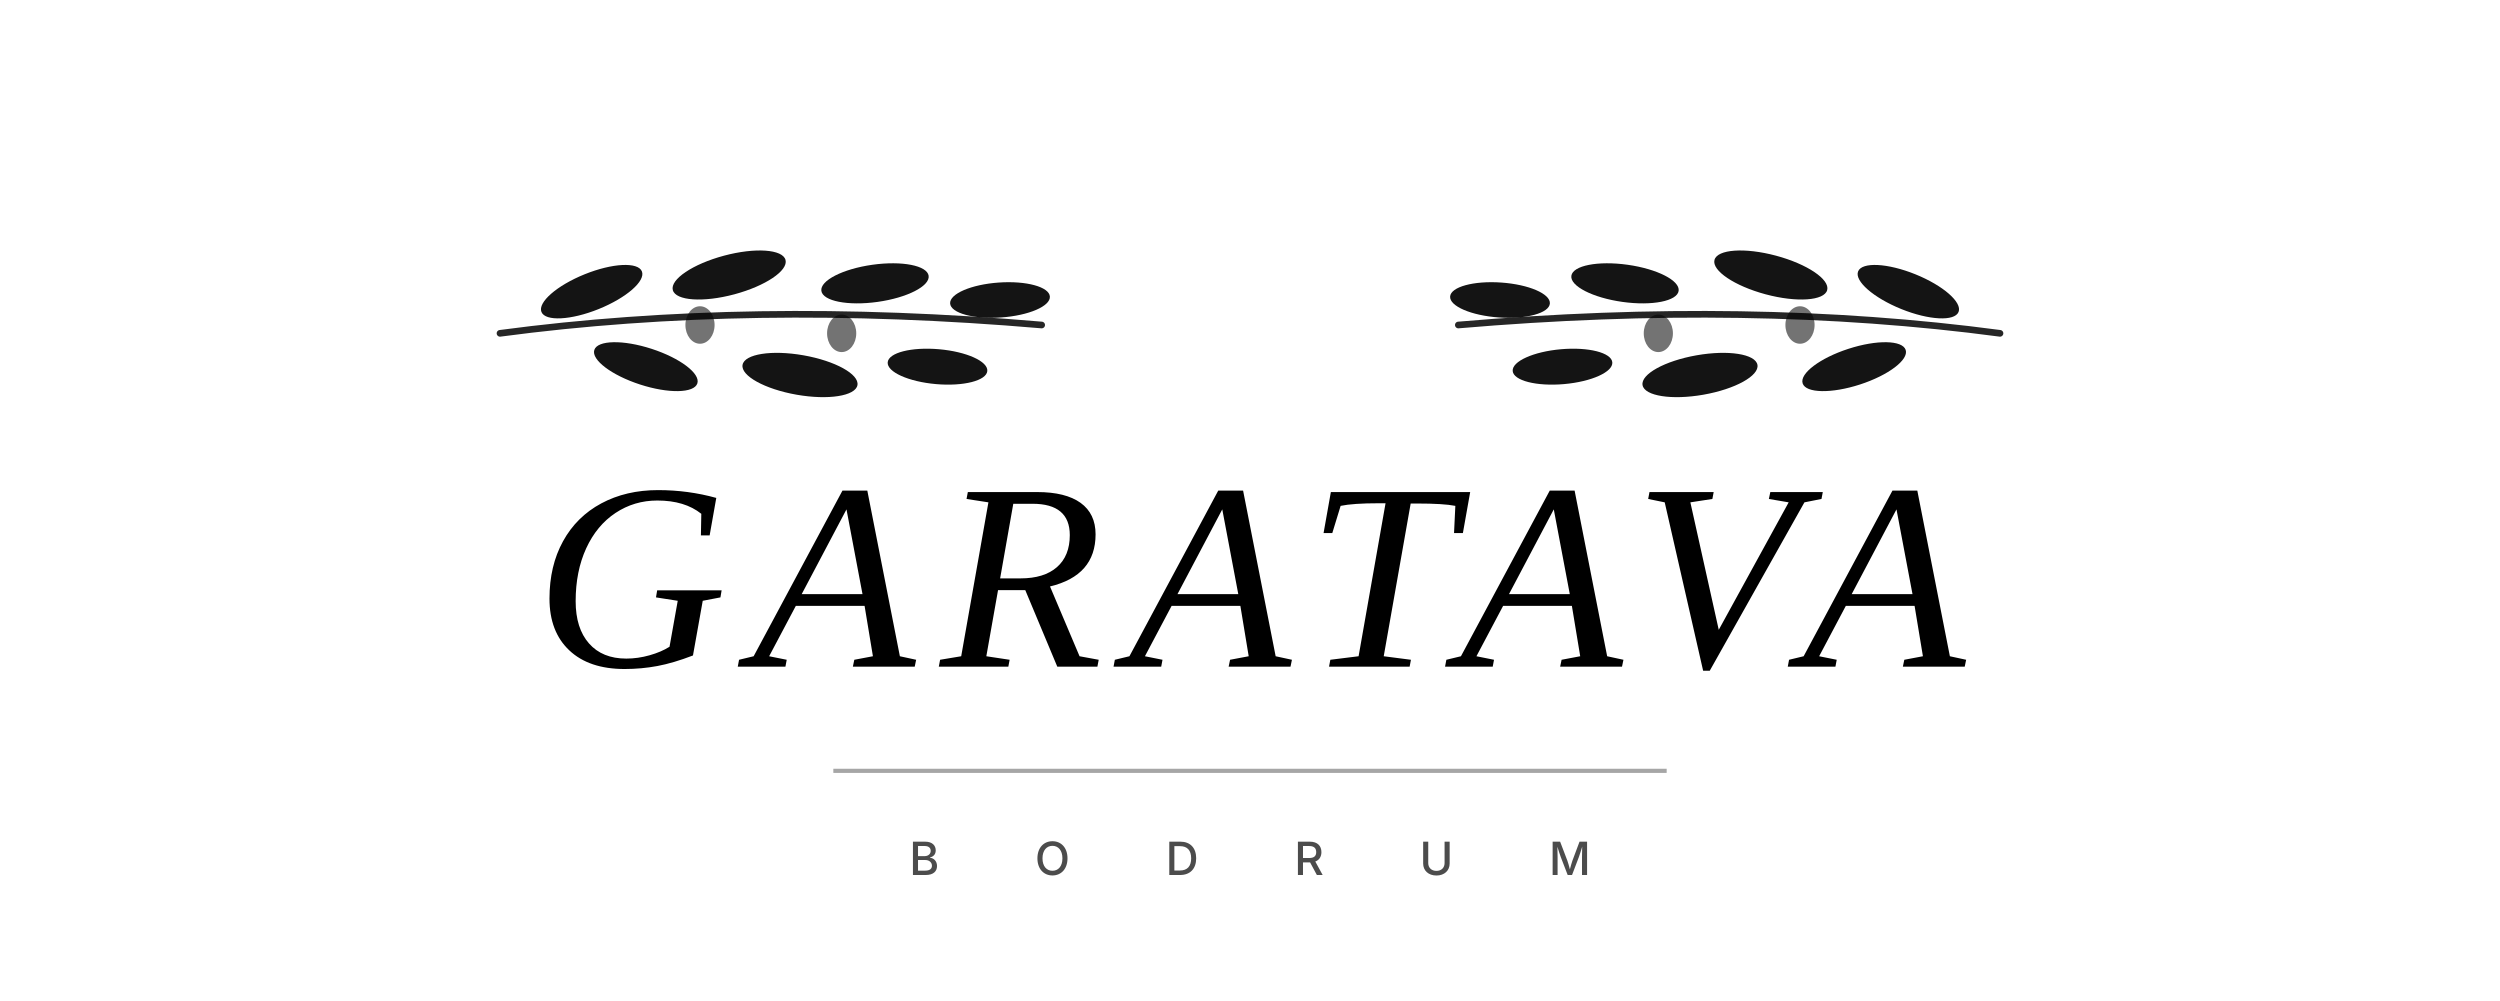
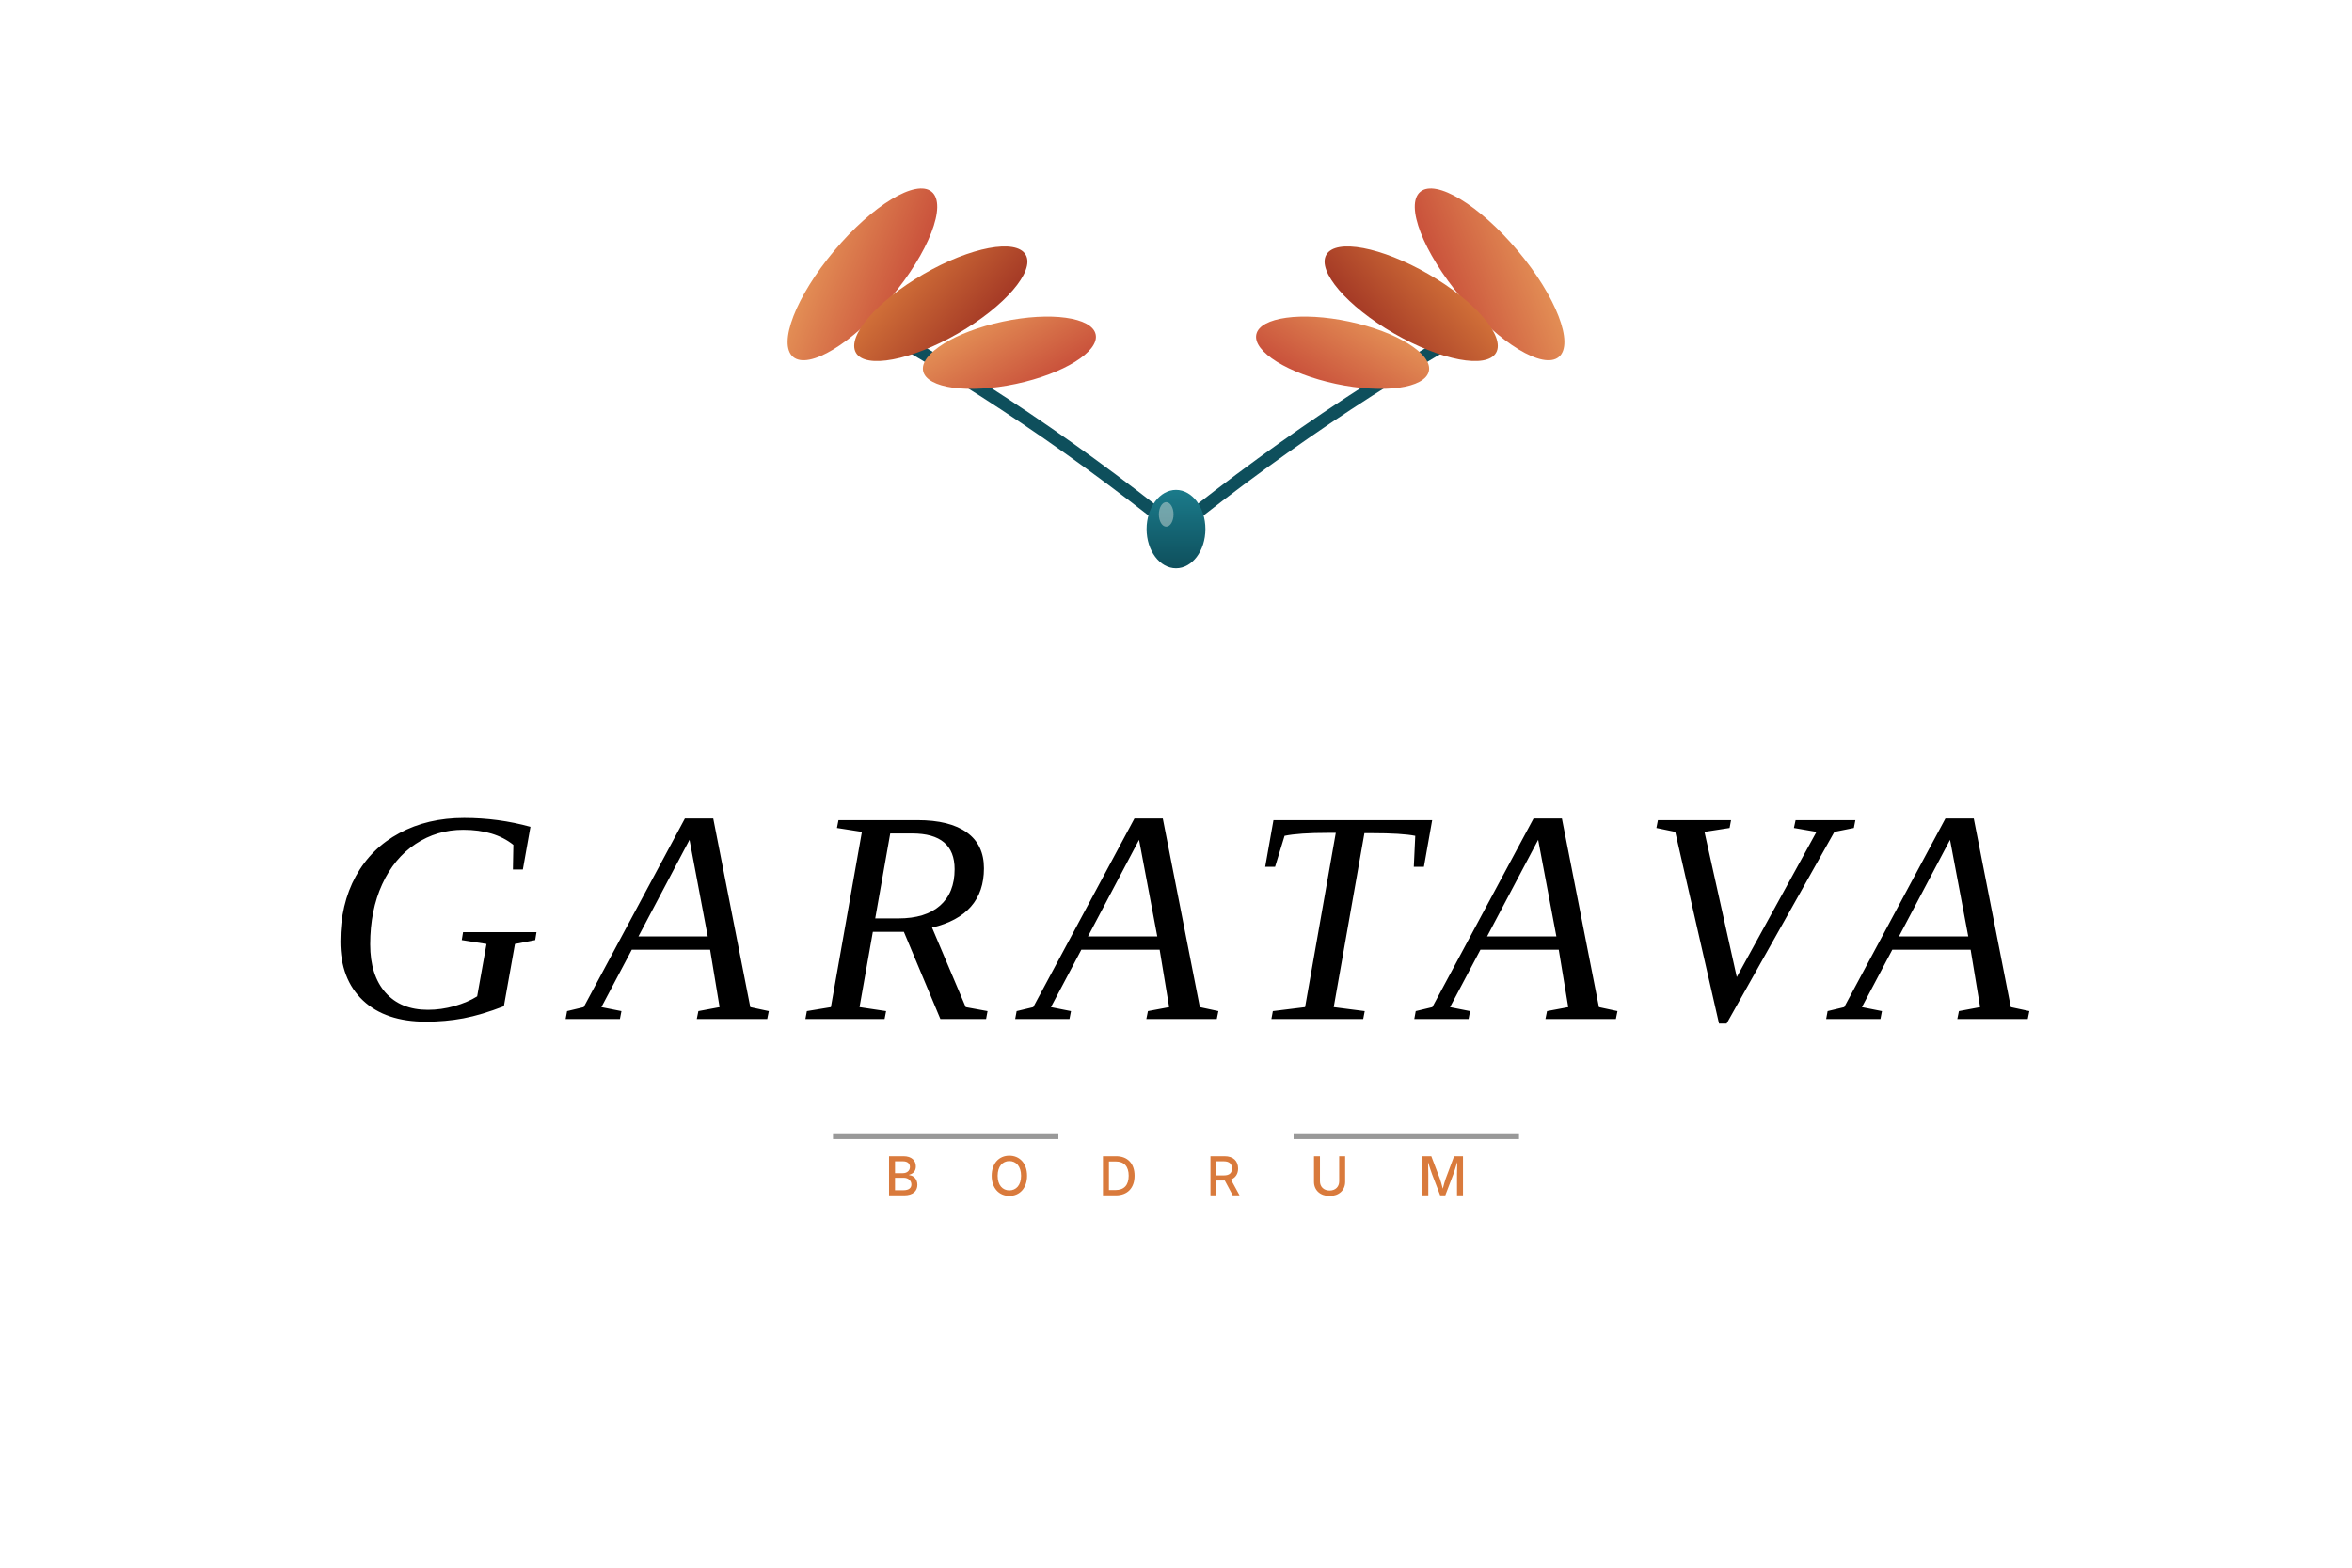
- <svg xmlns="http://www.w3.org/2000/svg" viewBox="0 0 600 240" role="img" aria-label="GARATAVA Bodrum">
+ <svg xmlns="http://www.w3.org/2000/svg" viewBox="0 0 480 320" role="img" aria-label="GARATAVA Bodrum">
  <defs>
+     <linearGradient id="leafGrad" x1="0%" y1="0%" x2="100%" y2="100%">
+       <stop offset="0%" stop-color="#E89A5A" />
+       <stop offset="100%" stop-color="#C44536" />
+     </linearGradient>
+     <linearGradient id="leafGrad2" x1="0%" y1="0%" x2="100%" y2="100%">
+       <stop offset="0%" stop-color="#D97A3C" />
+       <stop offset="100%" stop-color="#9C2F22" />
+     </linearGradient>
+     <linearGradient id="oliveGrad" x1="0%" y1="0%" x2="0%" y2="100%">
+       <stop offset="0%" stop-color="#1B7B8B" />
+       <stop offset="100%" stop-color="#0E4F5C" />
+     </linearGradient>
    <style>
-       .leaf { fill: currentColor; opacity: 0.92; }
-       .stem { stroke: currentColor; stroke-width: 1.6; fill: none; stroke-linecap: round; opacity: 0.85; }
-       .olive { fill: currentColor; opacity: 0.55; }
-       .wm { font-family: 'Playfair Display', 'Times New Roman', serif; font-style: italic; fill: currentColor; }
-       .ln { stroke: currentColor; stroke-width: 1; fill: none; opacity: 0.35; }
-       .tag { font-family: 'Inter', 'Arial', sans-serif; fill: currentColor; opacity: 0.7; letter-spacing: 10px; }
+       .wm    { font-family: 'Playfair Display', 'Times New Roman', serif; font-style: italic; fill: currentColor; }
+       .tag   { font-family: 'Inter', 'Arial', sans-serif; fill: #D97A3C; letter-spacing: 14px; }
+       .ln    { stroke: currentColor; stroke-width: 1; fill: none; opacity: 0.4; }
+       .stem  { stroke: #0E4F5C; stroke-width: 2.6; fill: none; stroke-linecap: round; }
+       .midOlive { fill: url(#oliveGrad); }
    </style>
  </defs>
-   <g transform="translate(120, 80)">
-     <path class="stem" d="M0 0 Q 60 -8, 130 -2" />
-     <ellipse class="leaf" cx="22" cy="-10" rx="13" ry="4.5" transform="rotate(-22 22 -10)" />
-     <ellipse class="leaf" cx="55" cy="-14" rx="14" ry="4.8" transform="rotate(-15 55 -14)" />
-     <ellipse class="leaf" cx="90" cy="-12" rx="13" ry="4.5" transform="rotate(-8 90 -12)" />
-     <ellipse class="leaf" cx="120" cy="-8" rx="12" ry="4.2" transform="rotate(-4 120 -8)" />
-     <ellipse class="leaf" cx="35" cy="8" rx="13" ry="4.5" transform="rotate(18 35 8)" />
-     <ellipse class="leaf" cx="72" cy="10" rx="14" ry="4.8" transform="rotate(10 72 10)" />
-     <ellipse class="leaf" cx="105" cy="8" rx="12" ry="4.2" transform="rotate(5 105 8)" />
-     <ellipse class="olive" cx="48" cy="-2" rx="3.5" ry="4.5" />
-     <ellipse class="olive" cx="82" cy="0" rx="3.5" ry="4.5" />
+   <g transform="translate(240, 90)">
+     <path class="stem" d="M -70 -28 Q -35 -10, 0 18 Q 35 -10, 70 -28" />
+     <g transform="translate(-70, -28)">
+       <ellipse fill="url(#leafGrad)" cx="6" cy="-6" rx="22" ry="7.5" transform="rotate(-50  6 -6)" />
+       <ellipse fill="url(#leafGrad2)" cx="22" cy="0" rx="20" ry="7" transform="rotate(-30  22 0)" />
+       <ellipse fill="url(#leafGrad)" cx="36" cy="10" rx="18" ry="6.5" transform="rotate(-12  36 10)" />
+     </g>
+     <g transform="translate(70, -28) scale(-1, 1)">
+       <ellipse fill="url(#leafGrad)" cx="6" cy="-6" rx="22" ry="7.5" transform="rotate(-50  6 -6)" />
+       <ellipse fill="url(#leafGrad2)" cx="22" cy="0" rx="20" ry="7" transform="rotate(-30  22 0)" />
+       <ellipse fill="url(#leafGrad)" cx="36" cy="10" rx="18" ry="6.5" transform="rotate(-12  36 10)" />
+     </g>
+     <ellipse class="midOlive" cx="0" cy="18" rx="6" ry="8" />
+     <ellipse fill="#FAF6EE" opacity="0.4" cx="-2" cy="15" rx="1.5" ry="2.5" />
  </g>
-   <g transform="translate(480, 80) scale(-1, 1)">
-     <path class="stem" d="M0 0 Q 60 -8, 130 -2" />
-     <ellipse class="leaf" cx="22" cy="-10" rx="13" ry="4.5" transform="rotate(-22 22 -10)" />
-     <ellipse class="leaf" cx="55" cy="-14" rx="14" ry="4.8" transform="rotate(-15 55 -14)" />
-     <ellipse class="leaf" cx="90" cy="-12" rx="13" ry="4.5" transform="rotate(-8 90 -12)" />
-     <ellipse class="leaf" cx="120" cy="-8" rx="12" ry="4.2" transform="rotate(-4 120 -8)" />
-     <ellipse class="leaf" cx="35" cy="8" rx="13" ry="4.5" transform="rotate(18 35 8)" />
-     <ellipse class="leaf" cx="72" cy="10" rx="14" ry="4.8" transform="rotate(10 72 10)" />
-     <ellipse class="leaf" cx="105" cy="8" rx="12" ry="4.2" transform="rotate(5 105 8)" />
-     <ellipse class="olive" cx="48" cy="-2" rx="3.5" ry="4.5" />
-     <ellipse class="olive" cx="82" cy="0" rx="3.5" ry="4.5" />
-   </g>
-   <text class="wm" x="300" y="160" text-anchor="middle" font-size="64" font-weight="500" letter-spacing="6">GARATAVA</text>
-   <line class="ln" x1="200" y1="185" x2="400" y2="185" />
-   <text class="tag" x="300" y="210" text-anchor="middle" font-size="11" font-weight="500">B O D R U M</text>
+   <text class="wm" x="240" y="208" text-anchor="middle" font-size="62" font-weight="500" letter-spacing="8">GARATAVA</text>
+   <line class="ln" x1="170" y1="232" x2="216" y2="232" />
+   <text class="tag" x="240" y="244" text-anchor="middle" font-size="11" font-weight="500">BODRUM</text>
+   <line class="ln" x1="264" y1="232" x2="310" y2="232" />
</svg>
